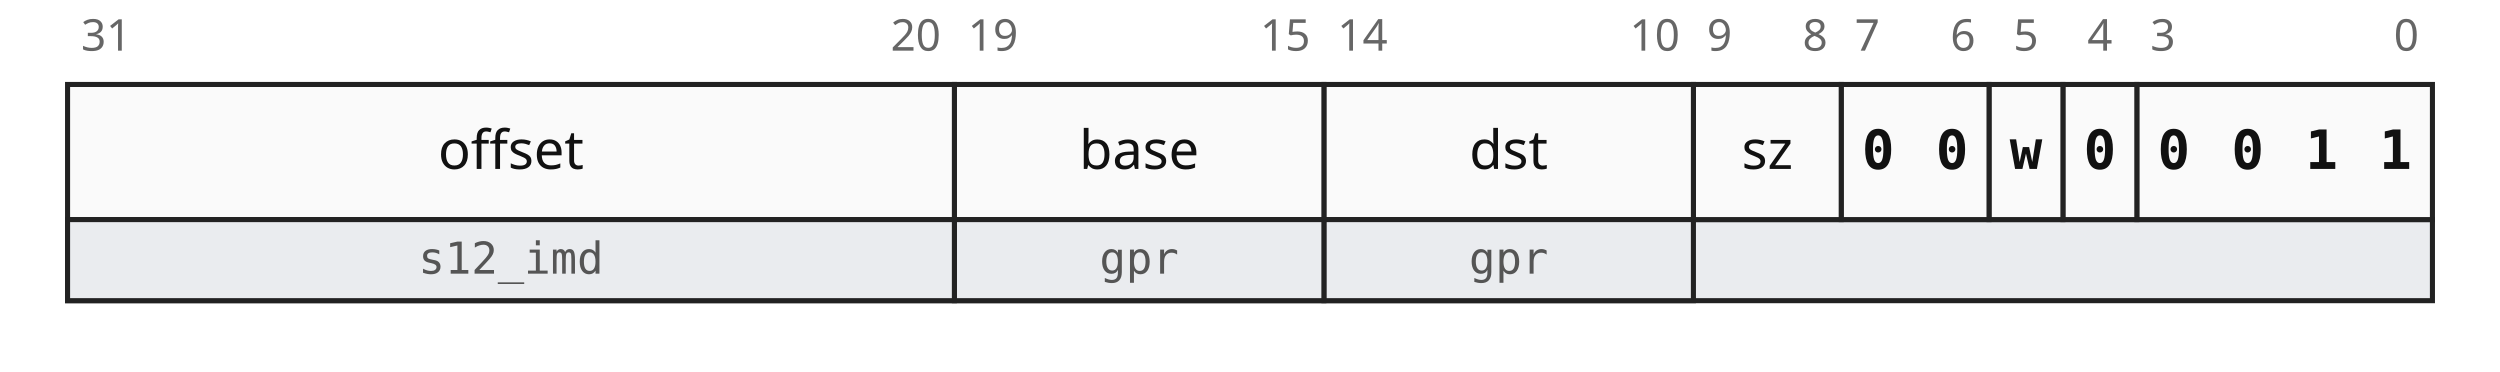
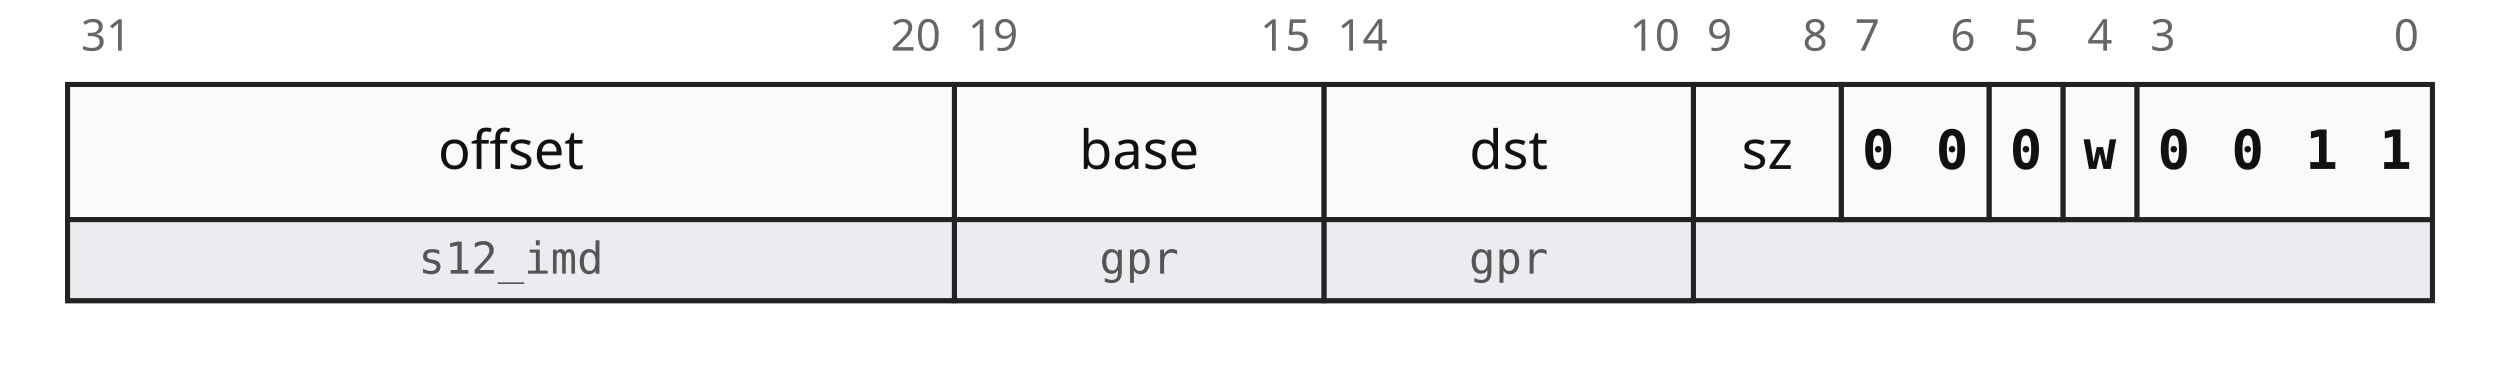
<svg xmlns="http://www.w3.org/2000/svg" width="100%" height="110" viewBox="-20 0 740 110">
  <style>
      /* Light Mode Styles */
      .bit-idx { font-family: sans-serif; font-size: 13px; fill: #666; }
      .content-fixed { font-family: monospace; font-size: 16px; font-weight: bold; text-anchor: middle; fill: #111; }
      .content-var { font-family: sans-serif; font-size: 16px; text-anchor: middle; fill: #111; }
      .field-type { font-family: monospace; font-size: 13px; text-anchor: middle; fill: #555; }
      
      .box-line { stroke: #222; stroke-width: 1.5; fill: #fafafa; }
      /* Second row background (slightly shaded) */
      .box-type { stroke: #222; stroke-width: 1.5; fill: #eaecef; } 
      
      /* Dark Mode Overrides */
      @media (prefers-color-scheme: dark) {
        .bit-idx { fill: #a0a0a0; }
        .content-fixed { fill: #e0e0e0; }
        .content-var { fill: #e0e0e0; }
        .field-type { fill: #a0a0a0; }
        
        .box-line { stroke: #a0a0a0; fill: #1e1e1e; }
        .box-type { stroke: #a0a0a0; fill: #2d3136; }
      }
    </style>
  <rect x="0" y="65" width="700" height="24" class="box-type" />
  <rect x="612.5" y="25" width="87.5" height="40" class="box-line" />
  <text x="616.5" y="15" text-anchor="start" class="bit-idx">3</text>
  <text x="696" y="15" text-anchor="end" class="bit-idx">0</text>
  <text x="623.438" y="50" class="content-fixed">0</text>
  <text x="645.312" y="50" class="content-fixed">0</text>
  <text x="667.188" y="50" class="content-fixed">1</text>
  <text x="689.062" y="50" class="content-fixed">1</text>
  <rect x="590.625" y="25" width="21.875" height="40" class="box-line" />
  <text x="601.562" y="15" text-anchor="middle" class="bit-idx">4</text>
-   <text x="601.562" y="50" class="content-fixed">0</text>
+   <text x="601.562" y="50" class="content-fixed">w</text>
  <rect x="568.75" y="25" width="21.875" height="40" class="box-line" />
  <text x="579.688" y="15" text-anchor="middle" class="bit-idx">5</text>
-   <text x="579.688" y="50" class="content-fixed">w</text>
+   <text x="579.688" y="50" class="content-fixed">0</text>
  <rect x="525" y="25" width="43.75" height="40" class="box-line" />
  <text x="529" y="15" text-anchor="start" class="bit-idx">7</text>
  <text x="564.75" y="15" text-anchor="end" class="bit-idx">6</text>
  <text x="535.938" y="50" class="content-fixed">0</text>
  <text x="557.812" y="50" class="content-fixed">0</text>
  <rect x="481.25" y="25" width="43.75" height="40" class="box-line" />
  <text x="485.25" y="15" text-anchor="start" class="bit-idx">9</text>
  <text x="521" y="15" text-anchor="end" class="bit-idx">8</text>
  <text x="503.125" y="50" class="content-var">sz</text>
  <rect x="371.875" y="25" width="109.375" height="40" class="box-line" />
  <text x="375.875" y="15" text-anchor="start" class="bit-idx">14</text>
  <text x="477.25" y="15" text-anchor="end" class="bit-idx">10</text>
  <text x="426.562" y="50" class="content-var">dst</text>
  <rect x="371.875" y="65" width="109.375" height="24" class="box-type" />
  <text x="426.562" y="81" class="field-type">gpr</text>
  <rect x="262.5" y="25" width="109.375" height="40" class="box-line" />
  <text x="266.5" y="15" text-anchor="start" class="bit-idx">19</text>
  <text x="367.875" y="15" text-anchor="end" class="bit-idx">15</text>
  <text x="317.188" y="50" class="content-var">base</text>
  <rect x="262.5" y="65" width="109.375" height="24" class="box-type" />
  <text x="317.188" y="81" class="field-type">gpr</text>
  <rect x="0" y="25" width="262.5" height="40" class="box-line" />
  <text x="4" y="15" text-anchor="start" class="bit-idx">31</text>
  <text x="258.5" y="15" text-anchor="end" class="bit-idx">20</text>
  <text x="131.25" y="50" class="content-var">offset</text>
  <rect x="0" y="65" width="262.5" height="24" class="box-type" />
  <text x="131.25" y="81" class="field-type">s12_imd</text>
</svg>
